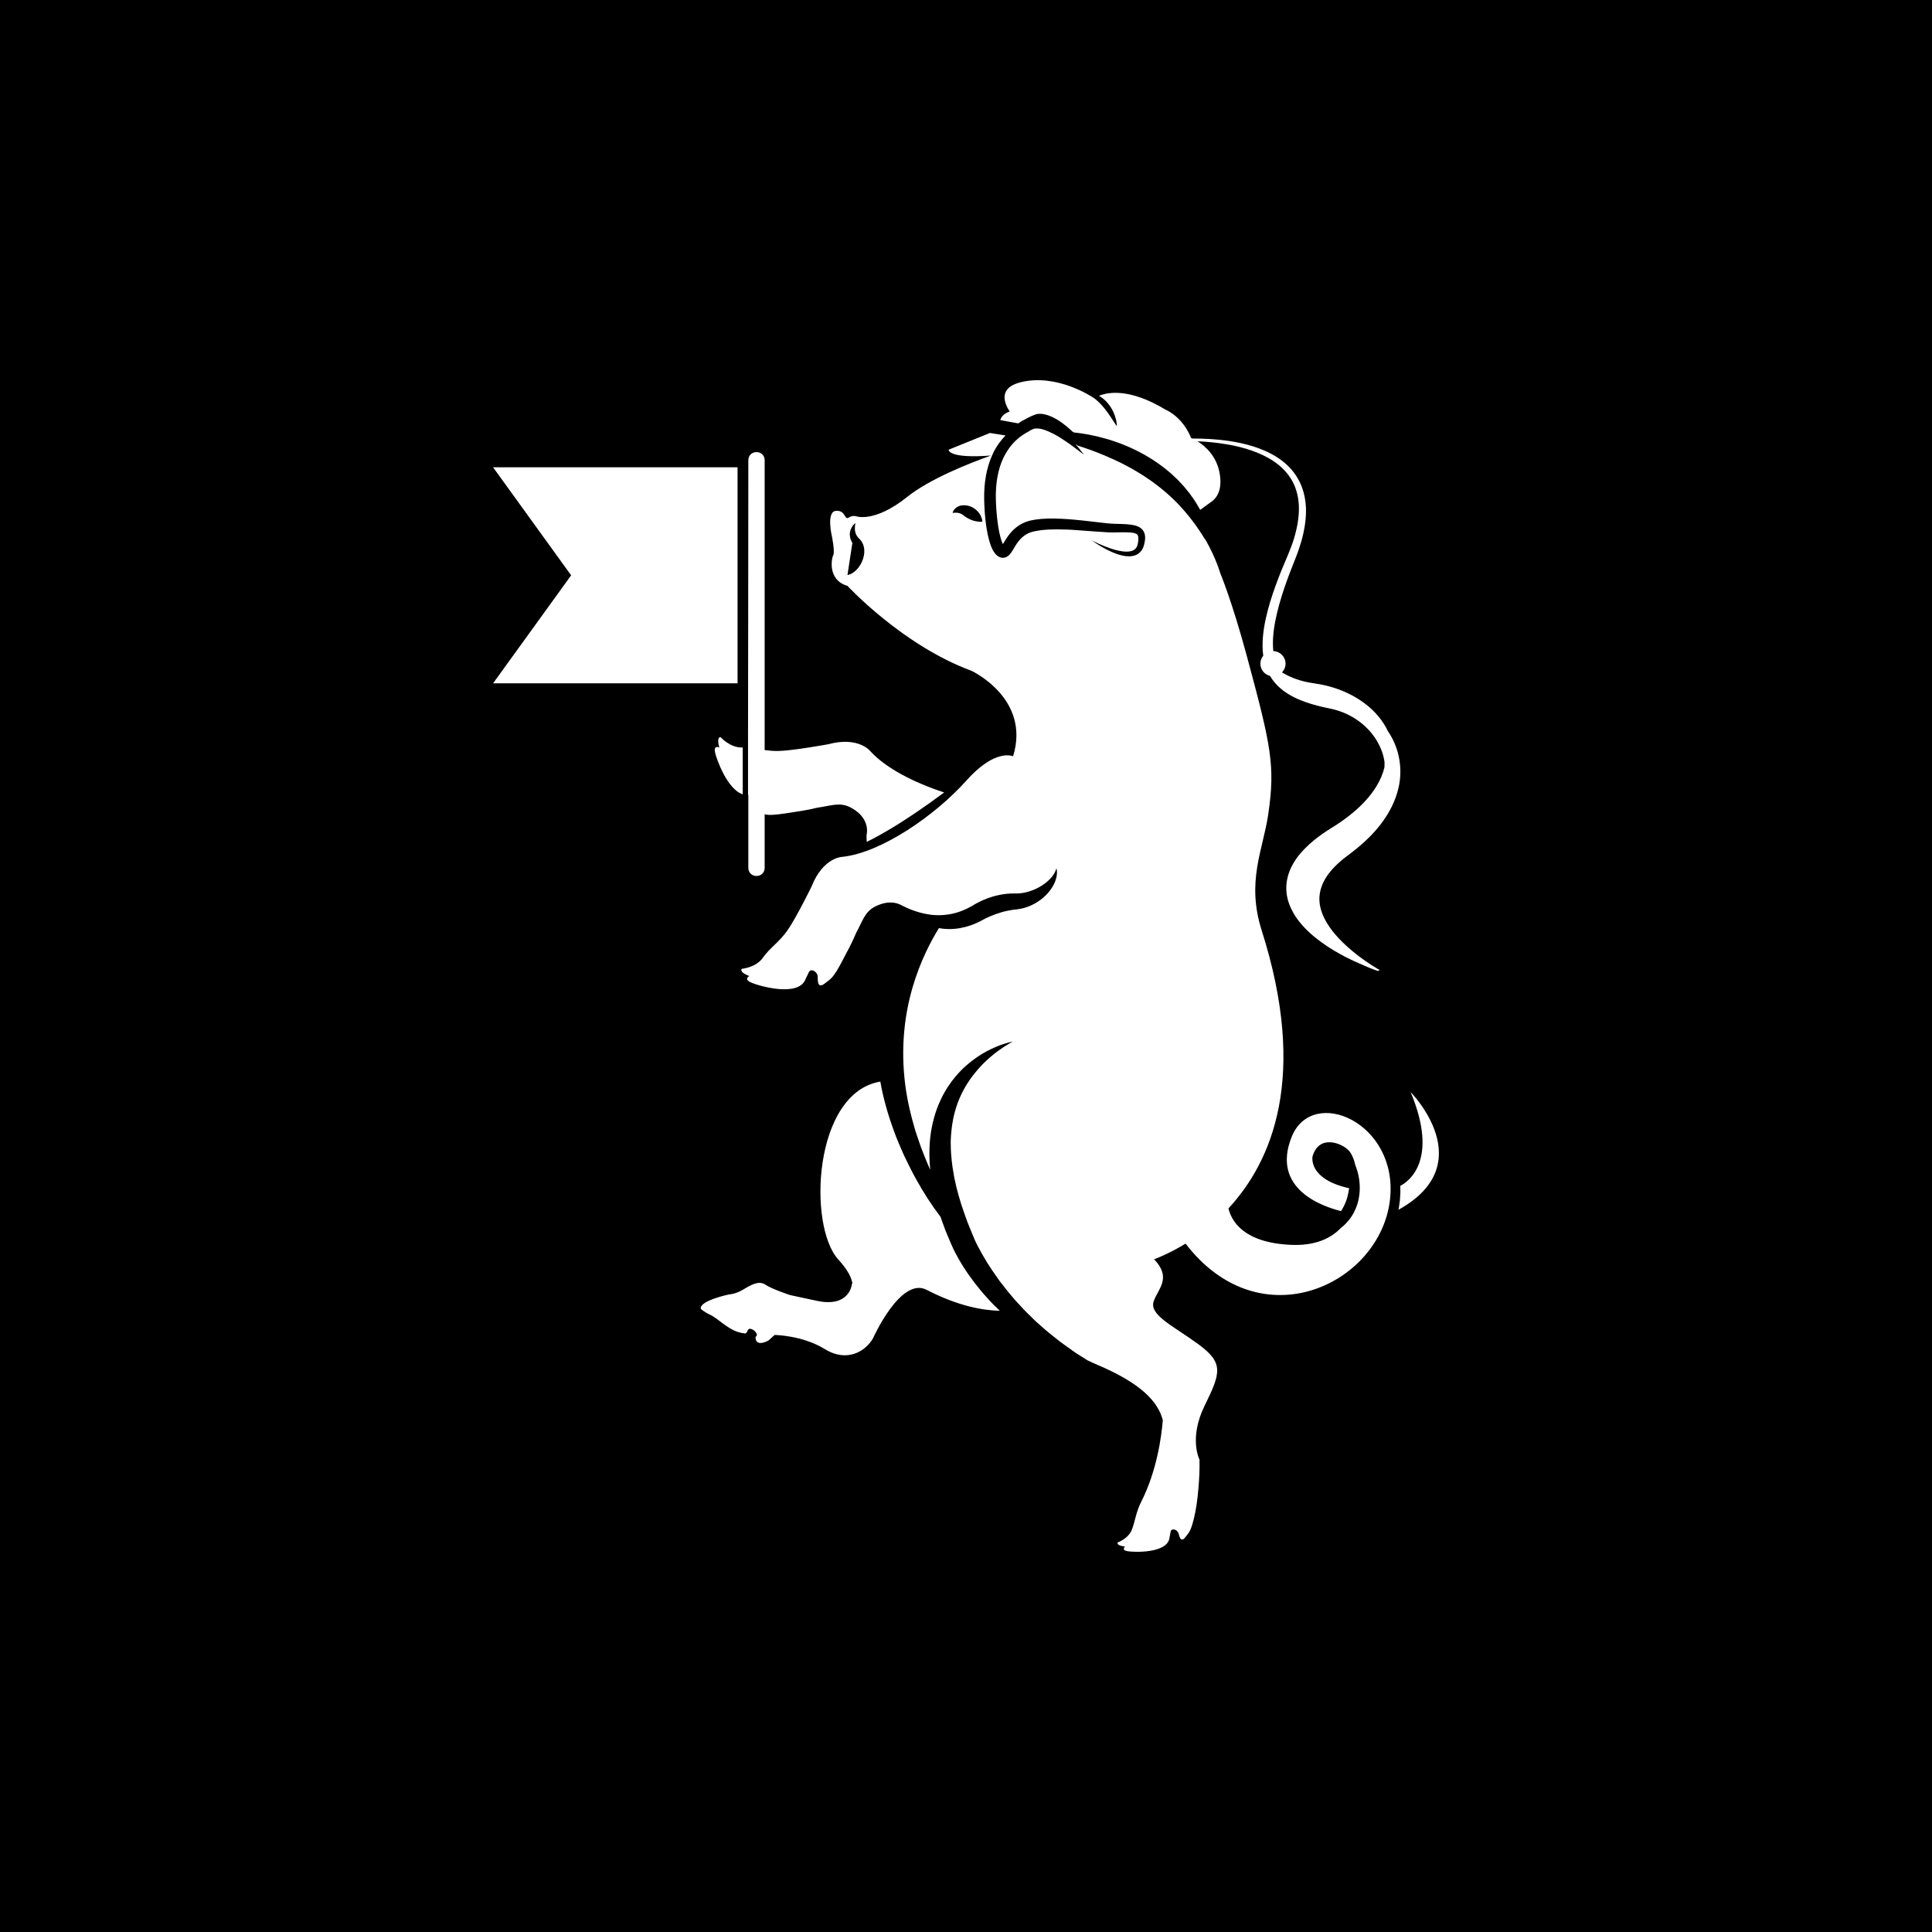
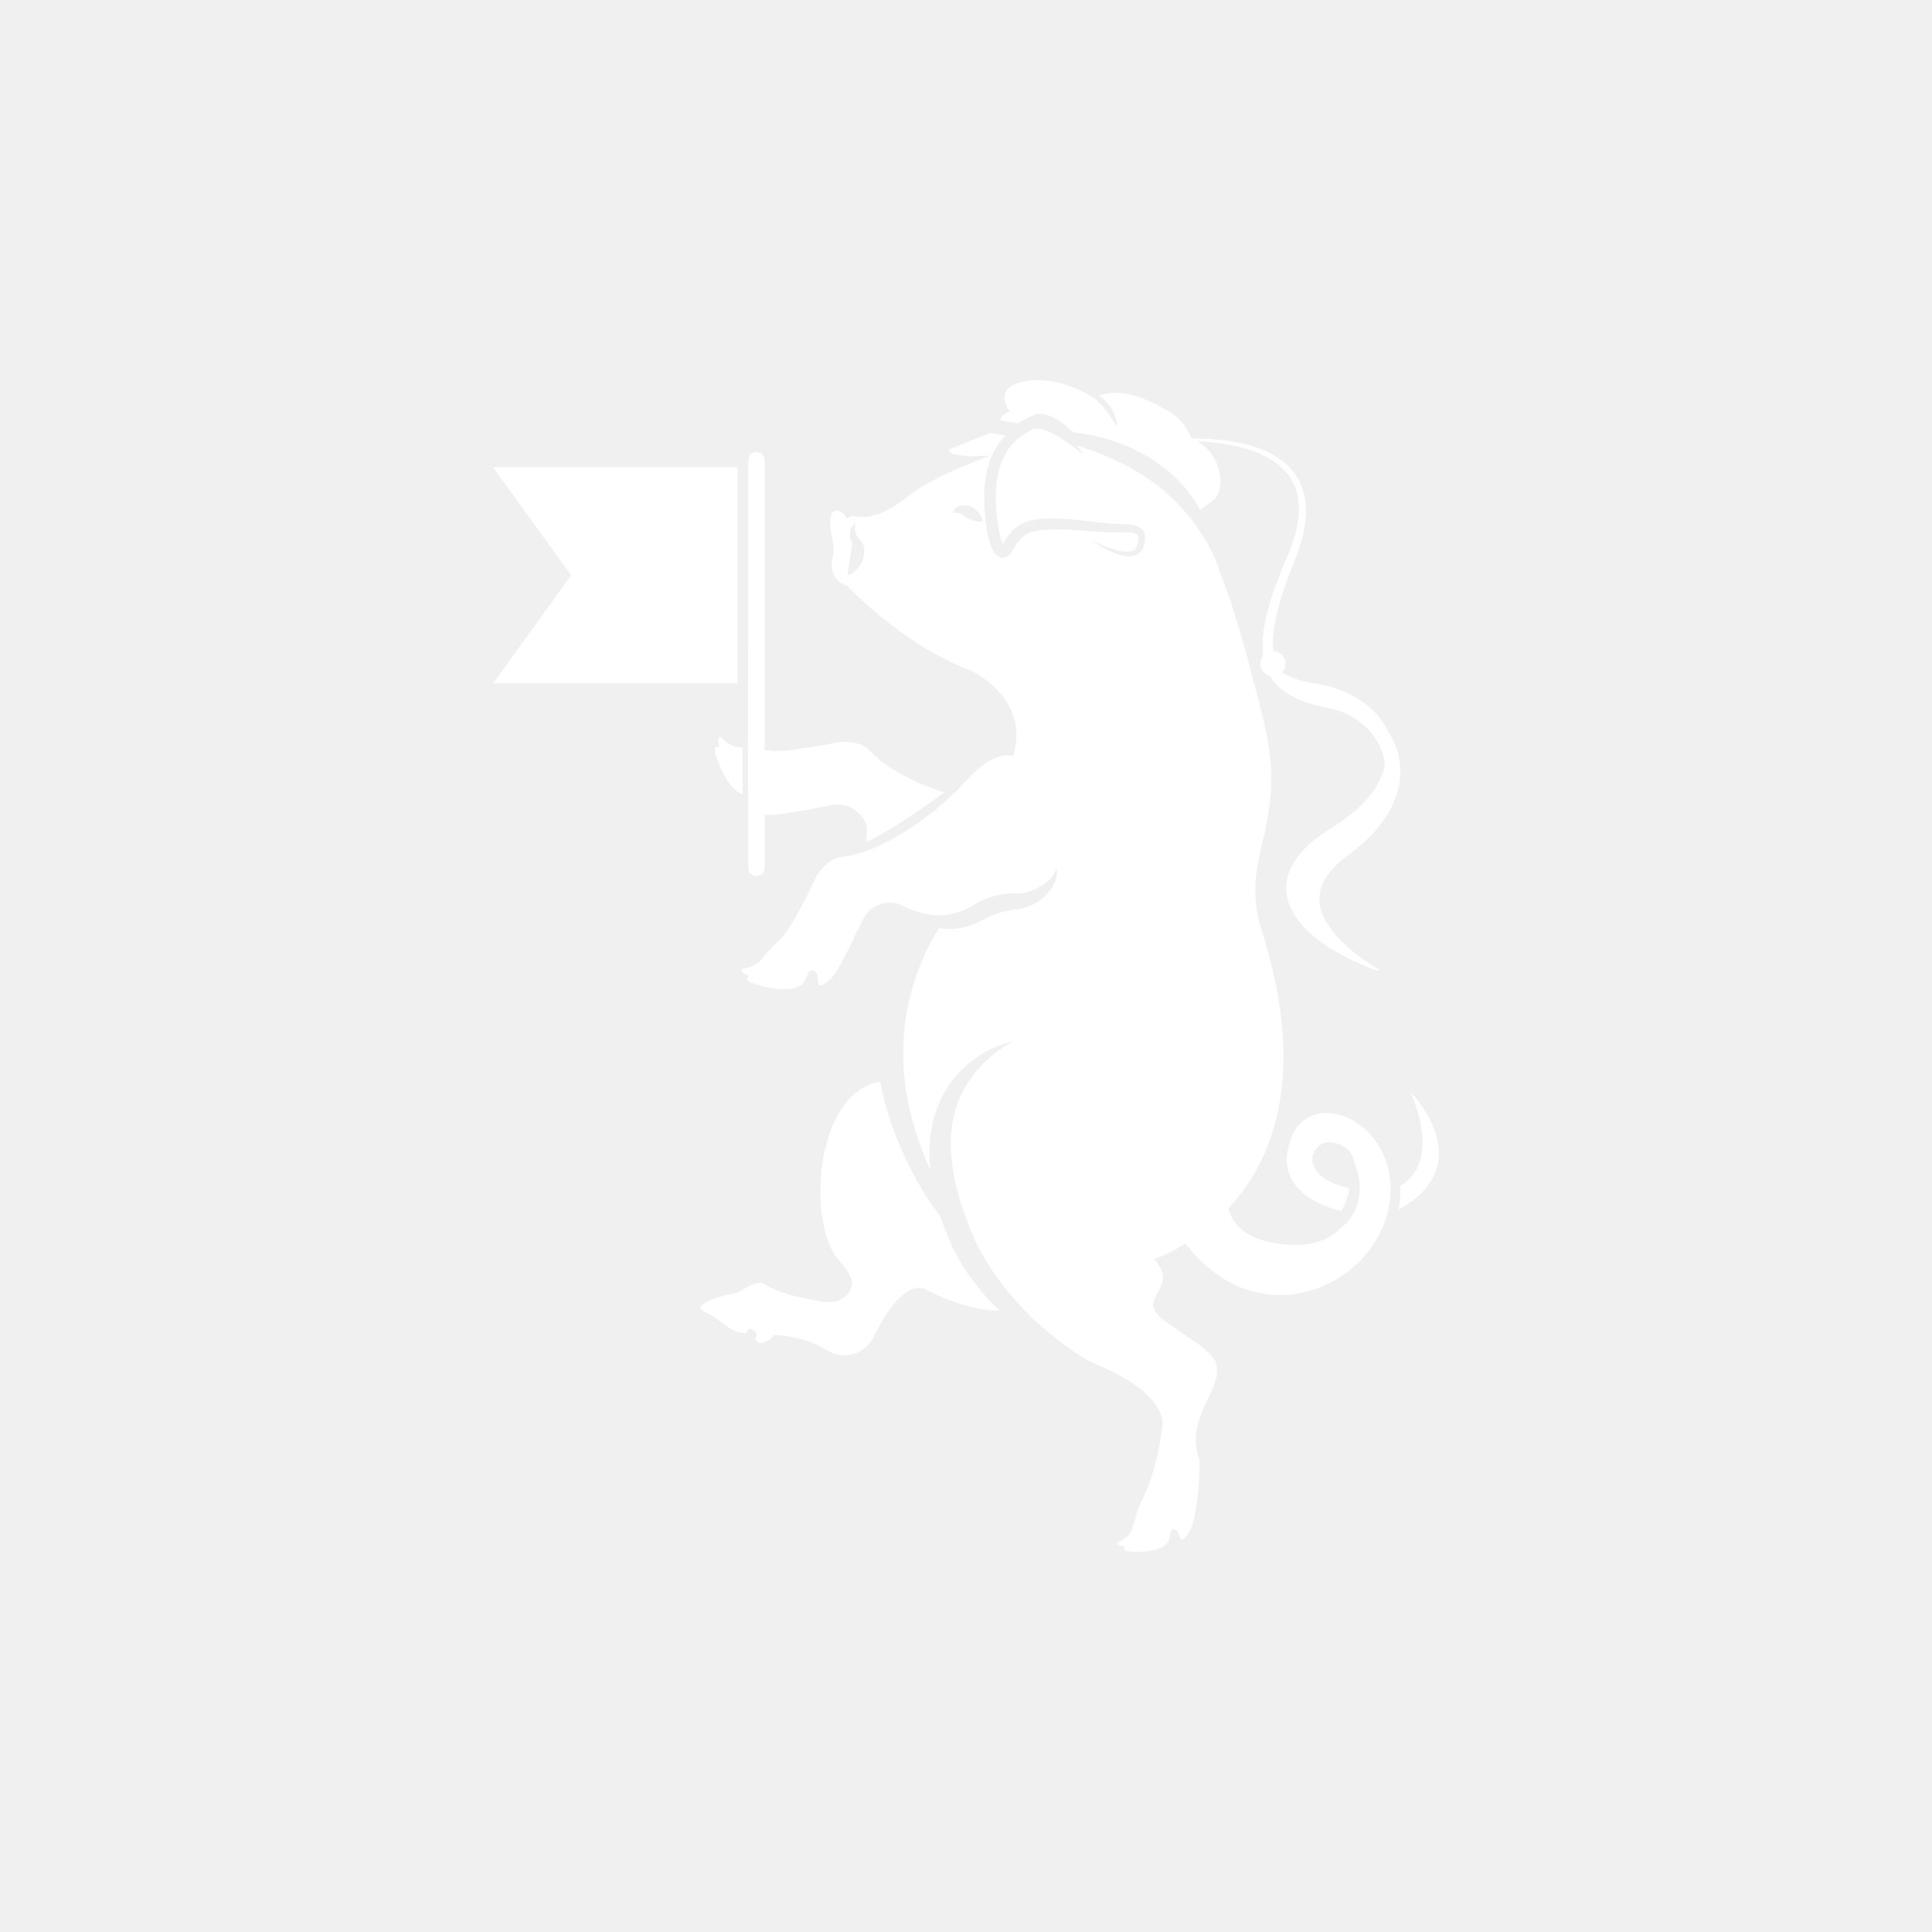
<svg xmlns="http://www.w3.org/2000/svg" width="848px" height="848px" viewBox="0 0 848 848" version="1.1">
-   <g id="Logo/Responsiv/S" stroke="none" stroke-width="1" fill="none" fill-rule="evenodd">
-     <rect fill="#000000" x="0" y="0" width="848" height="848" />
+   <g id="logo-s" stroke="none" stroke-width="1" fill="none" fill-rule="evenodd">
    <path d="M326.034,566.107 C329.314,564.144 333.001,561.892 335.892,563.84 C338.761,565.788 346.573,568.367 346.573,568.367 C346.573,568.367 343.837,567.831 358.52,570.959 C373.197,574.092 373.948,563.454 373.948,563.454 L374.135,563.294 C373.735,560.832 372.163,557.411 367.996,552.879 C354.454,538.135 356.945,479.649 386.393,474.744 C387.693,482.129 389.79,489.429 392.396,496.479 C393.065,498.296 393.715,500.118 394.517,501.874 C395.297,503.675 395.985,505.359 396.845,507.237 C397.653,508.903 398.473,510.578 399.294,512.236 C400.085,513.911 401.071,515.63 401.955,517.311 C405.262,523.303 408.872,528.927 412.836,534.133 C413.015,534.687 413.196,535.244 413.406,535.793 L414.944,539.965 C415.479,541.348 416.076,542.678 416.641,544.034 C417.219,545.382 417.771,546.765 418.386,548.051 C419.116,549.541 419.785,550.804 420.525,552.128 C423.427,557.318 426.795,562.018 430.367,566.305 C430.81,566.827 431.255,567.373 431.694,567.887 C432.152,568.409 432.619,568.913 433.072,569.419 C433.996,570.437 434.886,571.455 435.832,572.39 C436.791,573.333 437.737,574.252 438.672,575.163 C438.728,575.222 438.778,575.278 438.84,575.328 C431.47,575.182 420.547,573.298 406.732,566.139 C395.297,560.206 383.199,587.384 383.199,587.384 C380.116,592.857 372.03,598.287 362.05,592.159 C352.067,586.028 339.995,585.951 339.995,585.951 L337.243,588.418 C331.085,591.533 331.64,586.766 331.64,586.766 C333.798,585.631 329.133,581.779 328.261,583.825 C327.401,585.874 326.737,585.213 326.737,585.213 C320.434,584.741 315.657,578.976 311.959,577.217 C308.255,575.44 307.586,574.412 307.586,574.412 C307.067,570.844 319.911,568.175 319.911,568.175 C319.911,568.175 322.738,568.084 326.034,566.107 Z M325.997,348.63 C319.264,346.541 314.458,333.166 313.856,330.22 C313.147,326.799 315.721,328.099 315.721,328.099 C314.348,323.197 316.288,323.546 316.288,323.546 C316.288,323.546 320.428,328.232 325.72,328.088 C325.8,328.088 325.895,328.088 325.997,328.088 L325.997,348.63 Z M613.814,531 C613.875,530.731 613.939,530.438 613.984,530.179 L614.368,527.475 L614.413,527.203 L614.437,526.94 L614.453,526.806 L614.528,525.629 C614.568,524.856 614.635,524.097 614.661,523.322 C614.674,522.386 614.661,521.443 614.613,520.505 C617.853,518.843 631.84,509.699 619.161,479.345 C619.161,479.345 650.355,510.789 613.814,531 Z M480.24,174.783 C480.307,174.831 480.371,174.871 480.432,174.921 C480.871,175.23 481.271,175.641 481.716,175.992 C482.158,176.379 482.574,176.816 483.008,177.244 C483.405,177.713 483.871,178.116 484.236,178.622 C484.633,179.101 485.046,179.562 485.403,180.079 C485.758,180.583 486.184,181.03 486.493,181.545 C486.813,182.054 487.183,182.506 487.479,182.97 C487.761,183.45 488.078,183.889 488.35,184.294 C488.91,185.104 489.317,185.837 489.682,186.314 C490.021,186.809 490.236,187.084 490.236,187.084 C490.236,187.084 490.234,186.735 490.165,186.138 C490.074,185.549 490.013,184.67 489.712,183.692 C489.448,182.69 489.043,181.545 488.459,180.383 C488.182,179.789 487.828,179.203 487.452,178.627 C487.122,178.028 486.648,177.495 486.208,176.943 C485.779,176.381 485.241,175.91 484.735,175.425 C484.223,174.959 483.648,174.564 483.101,174.178 C482.851,174.021 482.601,173.879 482.345,173.738 C486.248,172.116 495.797,170.245 511.671,179.861 C511.671,179.861 518.995,182.757 522.797,192.239 C522.797,192.239 523.015,192.327 523.383,192.49 C527.941,192.479 533.427,192.657 539.646,193.585 C542.872,194.075 546.285,194.773 549.805,195.855 C553.321,196.944 556.942,198.442 560.432,200.629 C563.888,202.824 567.176,205.84 569.483,209.743 C571.83,213.631 573.04,218.306 573.213,223.062 C573.367,227.831 572.557,232.648 571.255,237.375 C570.559,239.727 569.8,242.088 568.881,244.392 C567.991,246.654 567.096,248.948 566.19,251.256 C564.429,255.854 562.796,260.57 561.458,265.408 C560.123,270.241 559.06,275.213 558.772,280.168 C558.663,282.055 558.701,283.949 558.89,285.787 C561.868,285.878 564.261,288.31 564.261,291.308 C564.261,292.794 563.653,294.148 562.694,295.139 C563.067,295.36 563.443,295.589 563.845,295.808 C566.24,297.127 569.31,298.421 573.016,299.234 C574.867,299.671 576.866,299.932 579.021,300.294 C581.203,300.678 583.438,301.222 585.751,301.96 C590.344,303.46 595.18,305.738 599.608,309.204 C603.389,312.174 606.911,316.099 609.183,320.919 C610.595,323.002 611.784,325.221 612.65,327.595 C614.666,332.919 615.138,338.775 614.176,344.191 C613.174,349.608 610.95,354.582 608.118,358.834 C605.291,363.118 601.931,366.776 598.388,369.952 C596.632,371.551 594.82,373.013 592.998,374.399 C592.113,375.065 591.245,375.723 590.379,376.381 C589.585,377.02 588.826,377.623 588.066,378.313 C585.061,380.95 582.527,383.878 580.969,387.028 C579.402,390.163 578.813,393.491 579.25,396.651 C579.658,399.837 580.995,402.781 582.559,405.363 C584.171,407.963 586.044,410.22 587.917,412.168 C589.801,414.139 591.66,415.847 593.416,417.312 C596.922,420.243 599.952,422.236 602.003,423.603 C603.215,424.386 604.097,424.927 604.641,425.241 C605.123,425.505 605.416,425.649 605.416,425.649 L605.23,426.123 C605.23,426.123 605.139,426.105 605.003,426.054 L604.947,426.171 L604.675,426.059 L604.646,426.121 C604.646,426.121 603.927,425.862 602.576,425.391 C601.233,424.871 599.286,424.08 596.85,422.969 C596.784,422.937 596.701,422.907 596.645,422.867 C594.146,421.796 591.202,420.432 587.954,418.618 C584.523,416.721 580.774,414.342 576.967,411.243 C575.078,409.669 573.184,407.923 571.409,405.88 C569.616,403.85 567.954,401.5 566.688,398.78 C565.415,396.065 564.538,392.926 564.583,389.631 C564.602,386.335 565.526,383.01 567.05,380.098 C568.561,377.138 570.623,374.556 572.914,372.275 C575.219,369.96 577.705,367.949 580.374,366.057 C581.752,365.076 582.94,364.336 584.39,363.419 C585.692,362.631 586.982,361.797 588.245,360.92 C590.773,359.194 593.195,357.307 595.476,355.283 C600.016,351.212 603.967,346.442 606.263,341.042 C606.863,339.643 607.334,338.21 607.673,336.755 C607.713,336.004 607.723,335.255 607.707,334.512 C607.476,332.927 607.108,331.363 606.554,329.825 C605.024,325.57 602.334,321.614 598.803,318.47 C595.278,315.3 590.938,312.92 586.265,311.604 C584.073,310.978 581.216,310.539 578.603,309.835 C575.957,309.153 573.306,308.333 570.706,307.275 C568.108,306.204 565.545,304.872 563.203,303.095 C560.931,301.368 558.911,299.173 557.43,296.655 C555.013,296.066 553.204,293.905 553.204,291.308 C553.204,289.973 553.7,288.771 554.47,287.815 C554.107,285.135 554.107,282.462 554.302,279.87 C554.736,274.422 556.002,269.25 557.48,264.263 C558.991,259.283 560.781,254.501 562.66,249.865 C564.583,245.168 566.613,240.873 567.954,236.408 C569.299,231.956 570.128,227.474 570.128,223.126 C570.112,218.786 569.153,214.606 567.176,211.076 C565.223,207.532 562.332,204.689 559.172,202.542 C555.983,200.394 552.573,198.846 549.208,197.698 C545.837,196.539 542.528,195.753 539.379,195.18 C534.272,194.253 529.623,193.864 525.594,193.683 C528.94,195.748 534.213,200.208 535.436,208.358 C535.95,211.848 535.982,217.099 531.842,220.121 C529.817,221.599 528.171,222.804 526.801,223.798 C526.492,223.225 526.164,222.636 525.794,222.052 C525.24,221.165 524.691,220.193 524.06,219.252 C523.388,218.322 522.701,217.366 522,216.383 C521.222,215.44 520.431,214.475 519.626,213.489 C518.779,212.53 517.87,211.6 516.965,210.625 C516.013,209.703 515.033,208.776 514.015,207.854 C512.968,206.981 511.929,206.061 510.813,205.219 C508.593,203.525 506.265,201.91 503.83,200.474 C498.97,197.57 493.791,195.266 488.798,193.611 C486.315,192.74 483.845,192.125 481.519,191.541 C479.177,190.99 476.955,190.558 474.88,190.26 C473.619,190.06 472.426,189.921 471.296,189.807 C471.205,189.716 471.134,189.639 471.04,189.559 C471.038,189.54 471.019,189.535 471.019,189.535 L470.8,189.529 C470.001,188.685 469.077,187.971 468.211,187.193 C467.761,186.801 467.27,186.463 466.804,186.093 C466.335,185.733 465.861,185.357 465.347,185.035 C464.843,184.702 464.356,184.353 463.823,184.057 L462.176,183.181 C461.603,182.938 461.036,182.661 460.431,182.44 C459.805,182.232 459.198,182.006 458.521,181.87 C457.895,181.72 457.218,181.641 456.504,181.622 C456.16,181.622 455.806,181.633 455.436,181.694 C455.236,181.712 454.996,181.776 454.772,181.827 C454.671,181.848 454.543,181.891 454.407,181.942 C454.277,181.99 454.165,182.019 453.893,182.168 L454.159,182.04 C452.46,182.706 450.802,183.519 449.212,184.475 L449.116,184.422 C448.378,184.864 447.656,185.328 446.955,185.831 L439.085,184.411 C439.085,184.411 439.357,181.92 443.177,180.625 C441.214,177.599 437.51,170.323 448.122,167.738 C463.868,163.91 479.121,174.021 480.24,174.783 Z M345.542,408.51 C349.245,403.312 356.194,389.162 356.194,389.162 C361.341,376.067 369.893,376.075 369.893,376.075 C386.908,374.207 410.545,357.867 424.141,342.641 C435.15,330.329 442.341,331.147 444.68,331.914 C452.468,306.532 426.416,294.43 426.416,294.43 C396.118,283.275 371.958,257.146 371.958,257.146 C363.254,254.655 364.906,245.234 365.726,243.718 C366.547,242.197 365.124,235.291 365.124,235.291 C365.124,235.291 362.567,224.581 366.92,224.232 C371.287,223.888 370.559,228.409 372.432,227.21 C374.311,226.009 375.933,226.648 375.933,226.648 C375.933,226.648 383.961,229.507 398.236,218.075 C407.987,210.271 425.076,203.474 434.937,199.944 C415.871,201.38 416.372,197.384 416.372,197.384 L434.526,190.046 L441.355,191.139 C439.271,193.275 437.486,195.729 436.138,198.375 C435.92,198.82 435.725,199.281 435.533,199.731 C434.574,201.876 433.823,204.082 433.293,206.328 C433.258,206.432 433.25,206.533 433.21,206.626 C433.066,207.276 432.922,207.924 432.797,208.579 C432.152,212.064 431.913,215.602 431.974,219.084 C432.03,222.561 432.256,225.977 432.672,229.406 C433.146,232.859 433.668,236.253 435.035,239.834 C435.411,240.758 435.778,241.616 436.559,242.671 L436.756,242.919 L436.977,243.172 L437.124,243.345 C437.35,243.577 437.625,243.833 437.985,244.091 C438.339,244.336 438.837,244.632 439.548,244.771 C440.257,244.917 441.12,244.781 441.688,244.507 C442.826,243.937 443.191,243.353 443.577,242.914 C443.929,242.442 444.176,242.043 444.427,241.656 L445.714,239.519 C447.349,236.868 449.292,234.873 451.841,233.853 C452.148,233.73 452.5,233.599 452.782,233.519 C452.907,233.477 453.139,233.416 453.344,233.362 L453.864,233.253 C454.615,233.101 455.342,232.923 456.126,232.837 C456.888,232.707 457.668,232.614 458.478,232.563 C459.261,232.472 460.061,232.438 460.873,232.416 C463.167,232.323 465.499,232.342 467.832,232.438 L467.843,232.419 C468.797,232.456 469.748,232.499 470.691,232.552 C473.411,232.72 476.14,232.936 478.879,233.144 C479.478,233.189 480.064,233.24 480.661,233.28 C482.334,233.408 484.029,233.527 485.736,233.621 C486.618,233.658 487.522,233.711 488.35,233.695 L488.971,233.701 L489.64,233.687 L490.897,233.658 C492.557,233.621 494.214,233.605 495.757,233.687 C497.289,233.754 498.775,234.1 499.218,234.686 C499.753,235.238 499.775,236.834 499.471,238.342 C499.247,239.791 498.664,240.873 497.523,241.491 C496.386,242.12 494.787,242.218 493.228,242.061 C491.638,241.899 490.039,241.523 488.462,241.049 C487.428,240.726 486.4,240.353 485.374,239.956 C485.153,239.876 484.924,239.791 484.708,239.698 C482.851,238.957 481.029,238.131 479.238,237.212 C481.975,239.17 484.873,240.921 488.014,242.29 C489.576,242.975 491.201,243.569 492.941,243.91 C494.667,244.235 496.585,244.416 498.52,243.625 C499.476,243.247 500.366,242.543 500.995,241.688 C501.613,240.83 501.991,239.829 502.199,238.933 C502.412,238.094 502.601,237.122 502.623,236.128 C502.644,235.137 502.476,233.919 501.728,232.837 C500.968,231.774 499.847,231.175 498.882,230.861 C497.912,230.522 496.988,230.378 496.098,230.264 C494.307,230.029 492.597,230 490.905,229.949 L489.648,229.92 L489.059,229.901 L488.438,229.869 C487.567,229.843 486.816,229.76 486.024,229.696 C484.386,229.531 482.734,229.334 481.079,229.134 C480.203,229.03 479.321,228.929 478.444,228.825 C477.403,228.697 476.364,228.588 475.311,228.471 C473.886,228.319 472.455,228.167 471.019,228.052 C467.635,227.767 464.214,227.557 460.737,227.605 C459.88,227.613 458.995,227.637 458.121,227.706 C457.237,227.741 456.363,227.818 455.468,227.94 C454.583,228.02 453.669,228.199 452.774,228.38 C452.539,228.433 452.358,228.465 452.068,228.529 L451.407,228.71 C450.877,228.857 450.456,229.022 449.979,229.198 C448.13,229.931 446.412,231.05 444.986,232.392 C443.553,233.73 442.402,235.278 441.443,236.781 L440.204,238.805 C440.148,238.707 440.092,238.606 440.044,238.496 C440.009,238.414 439.98,238.342 439.943,238.262 C439.897,238.142 439.842,238.025 439.804,237.91 C438.77,235.219 438.219,231.937 437.814,228.75 C437.414,225.524 437.183,222.242 437.103,218.996 C437.092,218.192 437.087,217.398 437.097,216.607 L437.097,216.601 C437.097,216.556 437.103,216.519 437.103,216.479 C437.119,215.815 437.148,215.149 437.193,214.489 C437.204,214.235 437.228,213.98 437.244,213.727 C437.276,213.271 437.321,212.805 437.377,212.346 C437.409,212.075 437.43,211.792 437.47,211.52 C437.537,211.001 437.62,210.476 437.697,209.962 C437.729,209.802 437.742,209.64 437.769,209.48 C438.315,206.37 439.223,203.357 440.585,200.6 C441.07,199.632 441.613,198.705 442.194,197.81 C442.255,197.709 442.322,197.624 442.386,197.522 C442.668,197.093 442.964,196.672 443.27,196.262 C443.444,196.038 443.622,195.825 443.795,195.607 C444.038,195.316 444.264,195.015 444.515,194.736 C444.976,194.219 445.458,193.718 445.972,193.246 C447.728,191.602 449.761,190.249 451.943,189.146 L451.783,189.119 C452.353,188.831 452.918,188.554 453.515,188.301 L453.69,188.216 C453.762,188.195 453.786,188.165 453.877,188.157 C454.026,188.12 454.202,188.096 454.402,188.085 C454.62,188.064 454.849,188.059 455.089,188.064 C455.348,188.061 455.619,188.064 455.899,188.112 C456.363,188.141 456.845,188.267 457.327,188.365 C457.815,188.482 458.305,188.666 458.798,188.807 L460.261,189.402 L461.726,190.1 C462.222,190.307 462.704,190.587 463.189,190.851 C463.607,191.093 464.047,191.325 464.462,191.581 C464.462,191.581 464.478,191.581 464.491,191.586 C464.526,191.621 464.577,191.642 464.625,191.672 C465.555,192.29 466.527,192.833 467.451,193.489 C467.782,193.718 468.128,193.942 468.464,194.171 L468.472,194.176 C469.066,194.586 469.666,194.989 470.238,195.444 C471.142,196.129 472.106,196.752 472.991,197.48 C473.886,198.17 474.784,198.86 475.708,199.537 C475.721,199.542 475.724,199.555 475.748,199.571 C475.482,199.211 475.202,198.873 474.935,198.519 C474.507,197.951 474.07,197.378 473.635,196.816 C473.419,196.545 473.196,196.297 472.972,196.033 C472.642,195.641 472.311,195.25 471.962,194.863 L472.929,195.537 C474.634,196.089 476.417,196.715 478.306,197.357 C480.48,198.154 482.755,199.036 485.07,200.016 C487.396,200.975 489.733,202.078 492.096,203.221 C494.419,204.428 496.801,205.646 499.055,207.036 C501.36,208.363 503.553,209.871 505.684,211.363 C506.752,212.12 507.757,212.933 508.78,213.689 C509.771,214.504 510.749,215.309 511.708,216.1 C512.63,216.932 513.541,217.758 514.428,218.554 C515.286,219.401 516.125,220.227 516.943,221.027 C518.486,222.708 519.975,224.304 521.243,225.87 C521.55,226.222 521.83,226.579 522.104,226.939 C522.242,227.107 522.37,227.274 522.506,227.453 C522.506,227.458 522.509,227.469 522.509,227.469 C522.685,227.695 522.858,227.93 523.034,228.148 C523.585,228.884 524.158,229.56 524.627,230.242 C525.525,231.62 526.42,232.776 527.06,233.789 C528.314,235.821 529.103,236.98 529.103,236.98 C529.103,236.98 529.082,236.903 529.044,236.775 C533.843,245.168 535.577,251.522 535.577,251.522 C535.577,251.522 540.738,263.756 547.247,287.895 C557.883,327.337 559.857,335.961 556.62,357.678 C554.352,372.939 546.98,387.001 553.758,408.291 C574.233,472.594 558.32,509.747 539.209,530.387 C540.493,535.862 545.72,545.472 566.648,546.397 C577.068,546.85 584.073,543.693 588.591,538.924 L589.689,538.052 L590.725,537.035 C592.084,535.625 593.302,534.021 594.221,532.255 C595.116,530.491 595.865,528.637 596.246,526.748 C596.656,524.875 596.85,522.994 596.832,521.209 C596.8,517.601 596.051,514.343 595.015,511.748 C594.991,511.689 594.961,511.641 594.94,511.588 C594.261,508.609 593.195,506.241 591.951,504.935 C588.866,501.693 578.994,497.798 576.114,507.525 C576.114,507.525 573.85,517.45 592.151,521.545 C591.991,522.869 591.722,524.206 591.367,525.522 C590.952,527.025 590.358,528.464 589.638,529.833 C589.34,530.438 588.983,531.011 588.612,531.573 C580.572,529.596 557.853,521.888 566.904,499.093 C575.946,476.3 613.966,492.629 610.092,526.593 C605.885,563.558 553.391,588.903 520.372,545.843 C514.471,549.48 509.457,551.635 506.576,552.738 C514.343,560.864 508.444,565.513 506.43,571.018 C504.165,577.175 514.956,581.893 526.042,590.054 C537.125,598.212 535.9,602.446 528.781,616.897 C521.651,631.345 526.487,640.659 526.487,640.659 C526.702,647.832 525.743,659.333 524.225,665.682 C522.714,672.013 522.08,672.434 520.244,674.749 C518.395,677.061 517.769,674.879 517.287,673.073 C516.802,671.275 514.159,670.619 513.842,672.191 C513.533,673.784 513.325,674.839 513.325,674.839 C512.638,681.924 497.587,681.367 494.819,680.845 C492.061,680.339 493.812,678.809 493.812,678.809 C489.741,678.367 490.585,677.019 490.585,677.019 C490.585,677.019 495.333,675.346 496.828,671.347 C498.336,667.361 498.592,663.708 500.923,659.133 C507.775,645.604 509.795,630.594 510.386,623.344 C508.234,615.01 500.502,607.055 481.833,599.126 C480.272,598.46 478.756,597.772 477.275,597.053 C476.148,596.339 474.594,595.303 472.602,594.104 C471.554,593.438 470.473,592.59 469.242,591.724 C468.048,590.827 466.692,589.971 465.328,588.924 C462.653,586.766 459.579,584.464 456.512,581.624 C455.739,580.91 454.897,580.271 454.135,579.501 C453.363,578.736 452.579,577.958 451.783,577.175 C450.142,575.648 448.586,573.938 446.99,572.201 C445.322,570.498 443.843,568.553 442.213,566.685 C441.44,565.732 440.702,564.711 439.916,563.736 C439.527,563.233 439.138,562.734 438.739,562.236 C438.376,561.717 438.008,561.194 437.638,560.67 C436.135,558.586 434.707,556.417 433.293,554.209 C431.945,551.965 430.586,549.682 429.374,547.345 C429.104,546.829 428.838,546.301 428.574,545.779 C428.318,545.246 428.092,544.75 427.876,544.268 C427.815,544.138 427.74,543.994 427.698,543.879 C427.136,542.603 426.653,541.332 426.12,540.067 C425.612,538.798 425.057,537.528 424.578,536.243 L423.192,532.37 C421.367,527.219 419.841,521.987 418.844,516.786 C418.796,516.538 418.762,516.293 418.716,516.04 C418.479,514.793 418.274,513.549 418.093,512.305 C417.957,511.383 417.84,510.458 417.739,509.545 C417.677,509.028 417.637,508.519 417.597,508.01 C417.528,507.336 417.478,506.665 417.432,505.99 C417.4,505.577 417.382,505.175 417.363,504.762 C417.307,503.665 417.278,502.564 417.286,501.496 C417.299,500.403 417.36,499.33 417.432,498.256 C417.462,497.888 417.494,497.531 417.525,497.153 C417.584,496.458 417.659,495.752 417.744,495.059 C417.792,494.643 417.845,494.241 417.904,493.841 C418.05,492.903 418.205,491.971 418.386,491.046 C418.636,489.832 418.924,488.638 419.26,487.468 C420.485,483.112 422.324,479.201 424.445,475.791 C424.887,475.079 425.358,474.387 425.827,473.713 C426.011,473.441 426.198,473.185 426.395,472.919 C426.637,472.594 426.869,472.269 427.125,471.96 C427.687,471.232 428.247,470.524 428.825,469.849 L428.833,469.849 C429.659,468.88 430.493,467.95 431.321,467.1 C433.69,464.731 435.968,462.813 437.947,461.353 C439.943,459.925 441.587,458.843 442.748,458.177 C443.905,457.498 444.555,457.183 444.555,457.183 C444.555,457.183 443.835,457.285 442.519,457.628 C441.219,458.007 439.282,458.548 436.932,459.581 C434.593,460.599 431.771,461.987 428.779,464.044 C425.787,466.085 422.596,468.776 419.63,472.245 C417.142,475.146 414.824,478.618 412.962,482.563 C412.602,483.323 412.25,484.087 411.928,484.887 C409.916,489.792 408.605,495.307 408.134,501.035 C408.051,501.967 408.006,502.913 407.977,503.854 C407.963,504.088 407.958,504.309 407.958,504.544 C407.937,505.434 407.915,506.35 407.937,507.269 L407.937,507.363 C407.958,508.37 407.998,509.385 408.051,510.403 C408.067,510.509 408.073,510.602 408.078,510.701 C408.134,511.615 408.214,512.523 408.304,513.426 C407.668,512.001 407.018,510.621 406.418,509.1 C405.736,507.376 405.049,505.647 404.367,503.91 C403.791,502.343 403.192,500.518 402.611,498.845 C401.985,497.137 401.502,495.384 401.018,493.655 C399.035,486.704 397.578,479.635 396.939,472.628 C396.27,465.635 396.288,458.729 396.939,452.14 C398.201,438.938 402.035,427.106 406.53,417.651 C408.344,413.83 410.233,410.417 412.109,407.369 C412.634,407.455 413.145,407.556 413.668,407.617 C414.48,407.697 415.311,407.758 416.127,407.777 C416.953,407.796 417.784,407.782 418.602,407.713 C419.436,407.665 420.248,407.543 421.072,407.431 C422.697,407.154 424.311,406.738 425.87,406.216 C426.661,405.981 427.402,405.63 428.164,405.334 C428.923,405.014 429.643,404.646 430.386,404.292 L430.652,404.14 C431.172,403.842 431.966,403.413 432.661,403.072 C433.375,402.72 434.127,402.39 434.881,402.075 C436.375,401.428 437.907,400.906 439.45,400.453 C440.217,400.229 440.998,400.011 441.781,399.853 C442.559,399.68 443.332,399.534 444.115,399.403 L446.675,399.091 C447.872,398.942 448.849,398.713 449.87,398.42 C453.893,397.192 457.391,394.887 460.031,391.892 C461.337,390.382 462.435,388.693 463.157,386.841 C463.844,384.997 464.193,382.946 463.703,381.123 C463.301,382.506 462.64,383.679 461.822,384.712 C461.593,385.013 461.337,385.306 461.068,385.583 C459.936,386.828 458.611,387.843 457.234,388.73 C454.463,390.472 451.397,391.602 448.407,392.007 C447.675,392.108 446.87,392.164 446.26,392.164 L445.599,392.151 L444.954,392.164 L443.444,392.188 C442.439,392.268 441.427,392.311 440.436,392.489 C439.45,392.638 438.472,392.841 437.502,393.059 C435.56,393.523 433.69,394.17 431.865,394.916 C430.959,395.316 430.064,395.721 429.184,396.19 C428.318,396.632 427.562,397.048 426.629,397.655 C426.094,397.943 425.564,398.255 425.017,398.516 C424.429,398.78 423.842,399.102 423.254,399.339 C422.662,399.603 422.057,399.853 421.447,400.059 C420.845,400.285 420.219,400.45 419.614,400.658 C419.028,400.829 418.439,400.967 417.84,401.09 C417.392,401.202 416.929,401.26 416.476,401.343 C416.361,401.359 416.233,401.385 416.116,401.396 C414.731,401.606 413.321,401.716 411.891,401.708 C411.238,401.694 410.558,401.681 409.892,401.63 C409.221,401.588 408.555,401.497 407.883,401.396 C407.199,401.308 406.519,401.191 405.843,401.044 C405.174,400.895 404.484,400.746 403.812,400.551 C403.136,400.36 402.456,400.16 401.774,399.936 C401.105,399.691 400.413,399.478 399.739,399.206 C398.396,398.654 397.056,398.06 395.721,397.349 C393.531,396.137 389.764,395.183 384.403,397.757 C379.498,400.096 378.614,404.348 375.758,409.517 C373.988,413.82 371.86,417.672 369.558,422.039 C365.769,429.192 364.877,429.504 361.949,431.713 C359.015,433.93 358.935,431.095 358.917,428.774 C358.893,426.459 355.914,424.858 355.051,426.664 C354.177,428.462 353.604,429.685 353.604,429.685 C350.572,437.974 332.657,432.648 329.487,431.18 C326.316,429.699 328.893,428.412 328.893,428.412 C324.134,426.608 325.573,425.241 325.573,425.241 C325.573,425.241 331.802,424.714 334.847,420.371 C337.877,416.034 341.825,413.705 345.542,408.51 Z M363.518,326.666 C377.095,323.018 382.173,329.889 382.173,329.889 C389.039,337.296 401.321,343.557 414.411,347.825 C413.745,348.318 413.047,348.816 412.335,349.341 C410.974,350.386 409.458,351.387 407.963,352.52 C406.418,353.577 404.865,354.712 403.237,355.807 C401.628,356.916 399.992,358.037 398.316,359.1 C396.688,360.238 394.967,361.229 393.334,362.298 C391.655,363.275 390.051,364.33 388.413,365.226 C386.83,366.179 385.245,366.997 383.748,367.823 C383.004,368.26 382.25,368.569 381.536,368.958 C381.177,369.14 380.814,369.326 380.46,369.515 C380.241,367.525 380.383,366.281 380.383,366.281 C380.383,366.281 382.344,359.188 373.392,354.438 C368.604,351.896 364.658,353.724 358.794,354.499 C354.299,355.642 349.938,356.223 345.049,356.972 C339.624,357.803 337.514,357.819 335.625,357.427 L335.625,381.123 C335.348,385.607 328.752,385.607 328.461,381.123 L328.461,348.896 C328.413,348.899 328.373,348.888 328.328,348.896 L328.328,324.012 C328.352,306.057 328.461,233.706 328.461,201.801 C328.752,197.32 335.348,197.32 335.625,201.801 L335.625,329.218 C337.456,329.471 339.406,329.66 341.62,329.623 C348.001,329.514 363.518,326.666 363.518,326.666 Z M216.433,205.113 L323.729,205.113 L323.729,299.919 L216.433,299.919 L250.685,252.521 L216.433,205.113 Z M430.381,226.222 C429.635,224.789 428.241,223.265 426.24,222.415 C425.737,222.202 425.196,222.028 424.62,221.919 C424.287,221.879 423.96,221.831 423.635,221.794 C423.374,221.786 423.107,221.786 422.849,221.783 C422.1,221.775 421.591,221.911 421.048,222.095 C420.525,222.279 420.086,222.524 419.724,222.804 C418.993,223.361 418.591,223.96 418.375,224.402 C418.154,224.869 418.104,225.146 418.104,225.146 C418.104,225.146 418.378,225.079 418.842,225.058 C419.057,225.042 419.324,225.023 419.612,225.042 C419.889,225.042 420.195,225.042 420.499,225.106 C420.805,225.159 421.114,225.239 421.391,225.329 C421.655,225.444 422.004,225.559 422.119,225.7 L422.183,225.734 L422.335,225.806 L422.641,225.964 L422.684,225.977 L422.697,225.99 C422.662,225.977 422.582,225.958 422.582,225.958 L422.604,225.974 L422.662,226.014 L422.761,226.102 L422.963,226.267 C423.254,226.496 423.568,226.715 423.896,226.944 C425.225,227.837 426.888,228.521 428.377,228.812 C429.128,228.948 429.816,229.017 430.341,229.022 C430.588,229.038 430.826,229.017 430.967,229.006 C431.121,229.001 431.201,229.001 431.201,229.001 C431.201,229.001 431.193,228.916 431.169,228.764 C431.156,228.615 431.143,228.383 431.076,228.135 C430.967,227.605 430.743,226.944 430.381,226.222 Z M378.011,237.425 L377.63,236.98 L377.439,236.765 L377.273,236.586 L377.239,236.541 L377.156,236.464 L376.847,236.168 C376.469,235.747 376.12,235.326 375.893,234.854 C375.638,234.396 375.483,233.895 375.374,233.397 C375.161,232.384 375.201,231.404 375.289,230.709 C375.289,230.674 375.289,230.65 375.294,230.615 L375.451,229.582 C375.451,229.582 375.073,229.811 374.58,230.394 C374.337,230.685 374.044,231.055 373.794,231.545 C373.541,232.022 373.269,232.614 373.136,233.317 C372.997,234.015 372.939,234.828 373.099,235.683 C373.237,236.541 373.594,237.412 374.087,238.214 L374.127,238.275 L371.977,252.375 C371.977,252.375 372.078,252.353 372.281,252.324 C372.459,252.26 372.789,252.236 373.125,252.06 C373.477,251.914 373.922,251.727 374.351,251.407 C374.817,251.122 375.275,250.731 375.758,250.278 C375.987,250.033 376.224,249.785 376.469,249.526 C376.687,249.241 376.916,248.948 377.143,248.642 C377.575,248.019 377.988,247.32 378.331,246.553 C378.667,245.789 378.957,244.949 379.138,244.062 C379.234,243.614 379.285,243.143 379.346,242.674 C379.365,242.194 379.365,241.707 379.346,241.214 C379.21,240.191 379.077,239.272 378.462,238.174 C378.321,237.916 378.153,237.606 378.011,237.425 Z" id="grisen" fill="#FFFFFF" />
  </g>
</svg>
